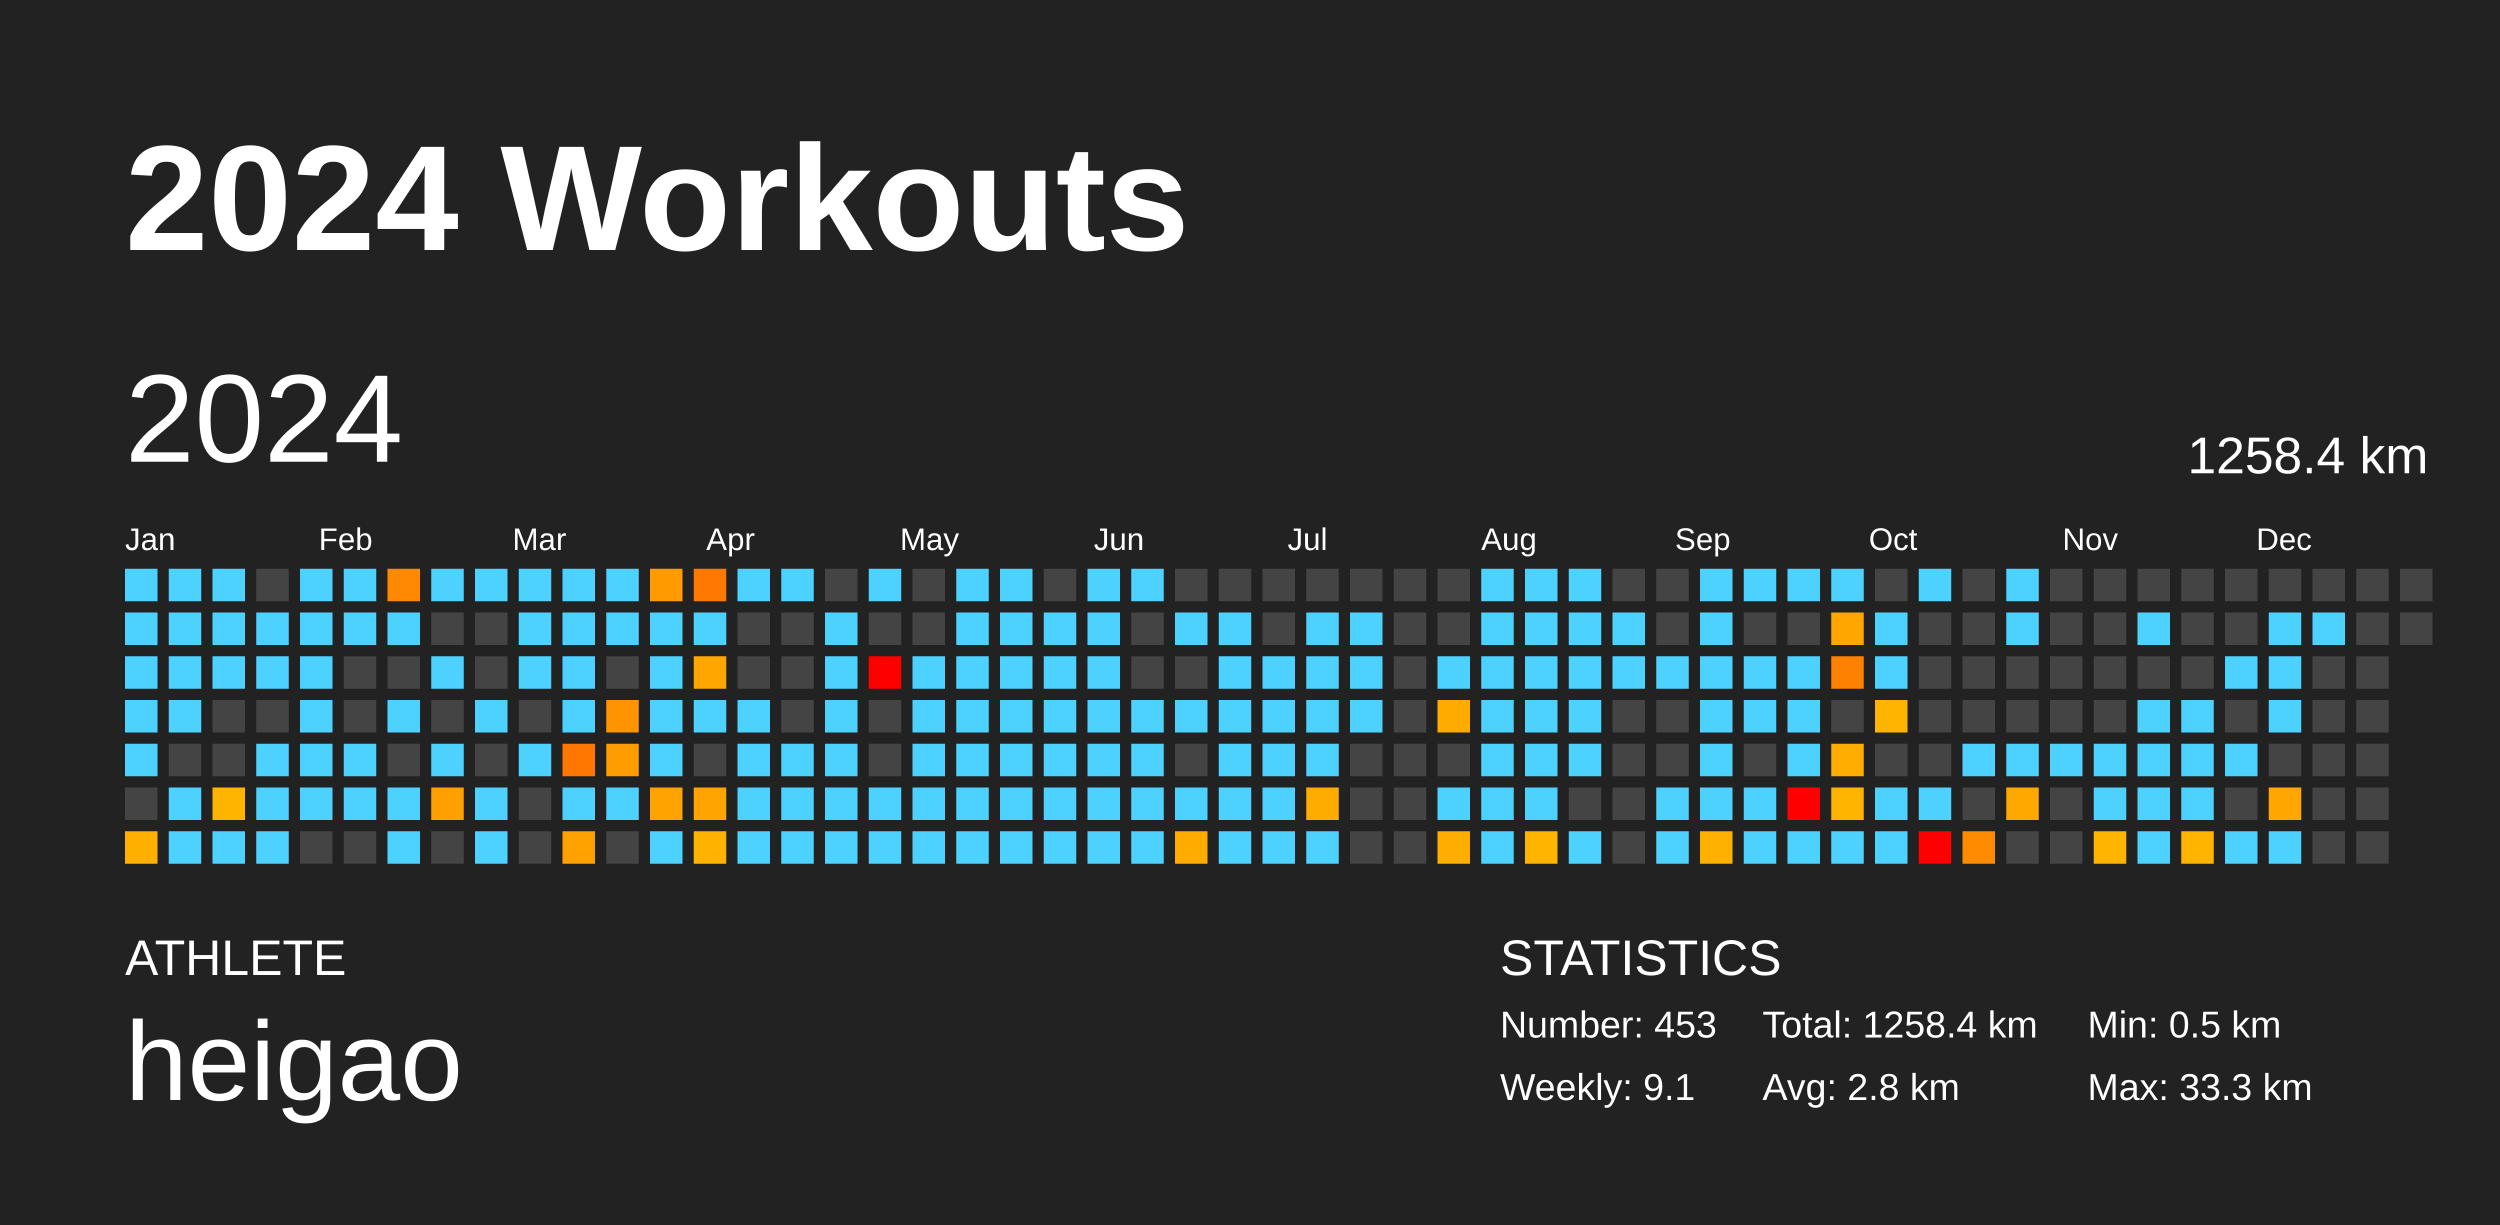
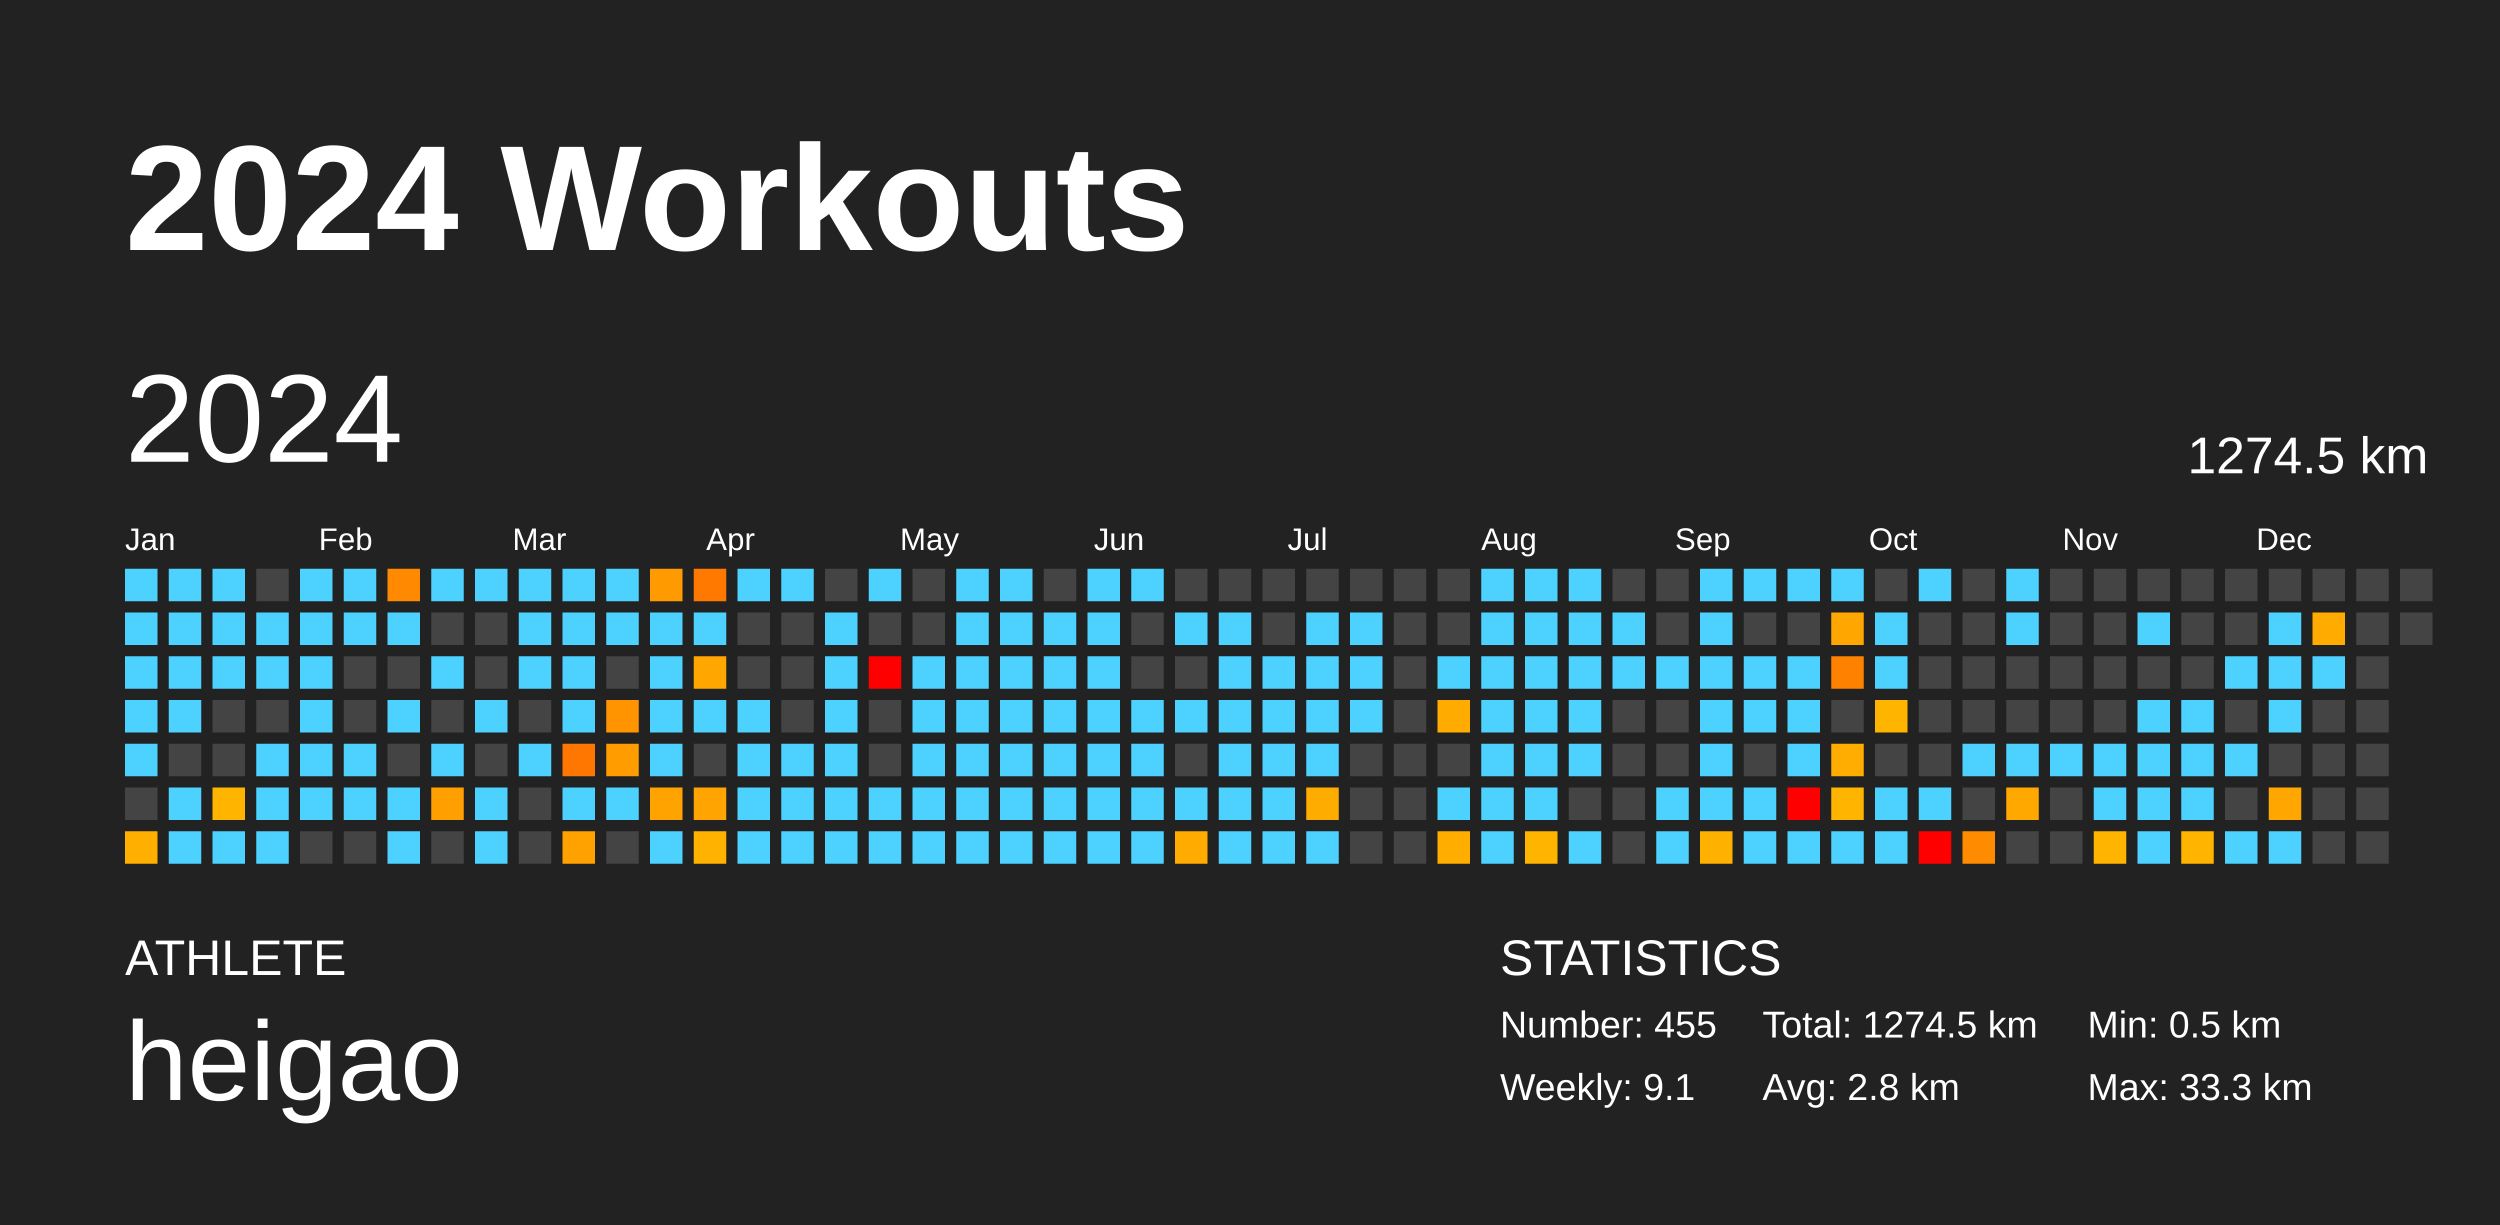
<svg xmlns="http://www.w3.org/2000/svg" baseProfile="full" height="98mm" version="1.1" viewBox="0,0,200,98" width="200mm">
  <defs />
  <rect fill="#222222" height="98" width="200" x="0" y="0" />
  <text fill="#FFFFFF" style="font-size:12px; font-family:Arial; font-weight:bold;" x="10" y="20">2024 Workouts</text>
  <text fill="#FFFFFF" style="font-size:4px; font-family:Arial" x="10" y="78">ATHLETE</text>
  <text fill="#FFFFFF" style="font-size:9px; font-family:Arial" x="10" y="88">heigao</text>
  <text fill="#FFFFFF" style="font-size:4px; font-family:Arial" x="120" y="78">STATISTICS</text>
-   <text fill="#FFFFFF" style="font-size:3px; font-family:Arial" x="120" y="83">Number: 453</text>
+   <text fill="#FFFFFF" style="font-size:3px; font-family:Arial" x="120" y="83">Number: 455</text>
  <text fill="#FFFFFF" style="font-size:3px; font-family:Arial" x="120" y="88">Weekly: 9.1</text>
-   <text fill="#FFFFFF" style="font-size:3px; font-family:Arial" x="141" y="83">Total: 1258.4 km</text>
+   <text fill="#FFFFFF" style="font-size:3px; font-family:Arial" x="141" y="83">Total: 1274.5 km</text>
  <text fill="#FFFFFF" style="font-size:3px; font-family:Arial" x="141" y="88">Avg: 2.8 km</text>
  <text fill="#FFFFFF" style="font-size:3px; font-family:Arial" x="167" y="83">Min: 0.5 km</text>
  <text fill="#FFFFFF" style="font-size:3px; font-family:Arial" x="167" y="88">Max: 33.3 km</text>
  <text dominant-baseline="hanging" fill="#FFFFFF" style="font-size:10.0px; font-family:Arial;" x="10" y="30">2024</text>
-   <text dominant-baseline="hanging" fill="#FFFFFF" style="font-size:4.125px; font-family:Arial;" x="175" y="35">1258.4 km</text>
+   <text dominant-baseline="hanging" fill="#FFFFFF" style="font-size:4.125px; font-family:Arial;" x="175" y="35">1274.5 km</text>
  <text fill="#FFFFFF" style="font-size:2.5px; font-family:Arial" x="10.0" y="44">Jan</text>
  <text fill="#FFFFFF" style="font-size:2.5px; font-family:Arial" x="25.5" y="44">Feb</text>
  <text fill="#FFFFFF" style="font-size:2.5px; font-family:Arial" x="41.0" y="44">Mar</text>
  <text fill="#FFFFFF" style="font-size:2.5px; font-family:Arial" x="56.5" y="44">Apr</text>
  <text fill="#FFFFFF" style="font-size:2.5px; font-family:Arial" x="72.0" y="44">May</text>
  <text fill="#FFFFFF" style="font-size:2.5px; font-family:Arial" x="87.5" y="44">Jun</text>
  <text fill="#FFFFFF" style="font-size:2.5px; font-family:Arial" x="103.0" y="44">Jul</text>
  <text fill="#FFFFFF" style="font-size:2.5px; font-family:Arial" x="118.5" y="44">Aug</text>
  <text fill="#FFFFFF" style="font-size:2.5px; font-family:Arial" x="134.0" y="44">Sep</text>
  <text fill="#FFFFFF" style="font-size:2.5px; font-family:Arial" x="149.5" y="44">Oct</text>
  <text fill="#FFFFFF" style="font-size:2.5px; font-family:Arial" x="165.0" y="44">Nov</text>
  <text fill="#FFFFFF" style="font-size:2.5px; font-family:Arial" x="180.5" y="44">Dec</text>
  <rect fill="#4dd2ff" height="2.6" width="2.6" x="10.0" y="45.5" />
  <rect fill="#4dd2ff" height="2.6" width="2.6" x="10.0" y="49.0" />
  <rect fill="#4dd2ff" height="2.6" width="2.6" x="10.0" y="52.5" />
  <rect fill="#4dd2ff" height="2.6" width="2.6" x="10.0" y="56.0" />
  <rect fill="#4dd2ff" height="2.6" width="2.6" x="10.0" y="59.5" />
  <rect fill="#444444" height="2.6" width="2.6" x="10.0" y="63.0" />
  <rect fill="#ffaf00" height="2.6" width="2.6" x="10.0" y="66.5" />
  <rect fill="#4dd2ff" height="2.6" width="2.6" x="13.5" y="45.5" />
  <rect fill="#4dd2ff" height="2.6" width="2.6" x="13.5" y="49.0" />
  <rect fill="#4dd2ff" height="2.6" width="2.6" x="13.5" y="52.5" />
  <rect fill="#4dd2ff" height="2.6" width="2.6" x="13.5" y="56.0" />
  <rect fill="#444444" height="2.6" width="2.6" x="13.5" y="59.5" />
  <rect fill="#4dd2ff" height="2.6" width="2.6" x="13.5" y="63.0" />
  <rect fill="#4dd2ff" height="2.6" width="2.6" x="13.5" y="66.5" />
  <rect fill="#4dd2ff" height="2.6" width="2.6" x="17.0" y="45.5" />
  <rect fill="#4dd2ff" height="2.6" width="2.6" x="17.0" y="49.0" />
  <rect fill="#4dd2ff" height="2.6" width="2.6" x="17.0" y="52.5" />
  <rect fill="#444444" height="2.6" width="2.6" x="17.0" y="56.0" />
  <rect fill="#444444" height="2.6" width="2.6" x="17.0" y="59.5" />
  <rect fill="#ffb400" height="2.6" width="2.6" x="17.0" y="63.0" />
  <rect fill="#4dd2ff" height="2.6" width="2.6" x="17.0" y="66.5" />
  <rect fill="#444444" height="2.6" width="2.6" x="20.5" y="45.5" />
  <rect fill="#4dd2ff" height="2.6" width="2.6" x="20.5" y="49.0" />
  <rect fill="#4dd2ff" height="2.6" width="2.6" x="20.5" y="52.5" />
  <rect fill="#444444" height="2.6" width="2.6" x="20.5" y="56.0" />
  <rect fill="#4dd2ff" height="2.6" width="2.6" x="20.5" y="59.5" />
  <rect fill="#4dd2ff" height="2.6" width="2.6" x="20.5" y="63.0" />
  <rect fill="#4dd2ff" height="2.6" width="2.6" x="20.5" y="66.5" />
  <rect fill="#4dd2ff" height="2.6" width="2.6" x="24.0" y="45.5" />
  <rect fill="#4dd2ff" height="2.6" width="2.6" x="24.0" y="49.0" />
  <rect fill="#4dd2ff" height="2.6" width="2.6" x="24.0" y="52.5" />
  <rect fill="#4dd2ff" height="2.6" width="2.6" x="24.0" y="56.0" />
  <rect fill="#4dd2ff" height="2.6" width="2.6" x="24.0" y="59.5" />
  <rect fill="#4dd2ff" height="2.6" width="2.6" x="24.0" y="63.0" />
  <rect fill="#444444" height="2.6" width="2.6" x="24.0" y="66.5" />
  <rect fill="#4dd2ff" height="2.6" width="2.6" x="27.5" y="45.5" />
  <rect fill="#4dd2ff" height="2.6" width="2.6" x="27.5" y="49.0" />
  <rect fill="#444444" height="2.6" width="2.6" x="27.5" y="52.5" />
  <rect fill="#444444" height="2.6" width="2.6" x="27.5" y="56.0" />
  <rect fill="#4dd2ff" height="2.6" width="2.6" x="27.5" y="59.5" />
  <rect fill="#4dd2ff" height="2.6" width="2.6" x="27.5" y="63.0" />
  <rect fill="#444444" height="2.6" width="2.6" x="27.5" y="66.5" />
  <rect fill="#ff8900" height="2.6" width="2.6" x="31.0" y="45.5" />
  <rect fill="#4dd2ff" height="2.6" width="2.6" x="31.0" y="49.0" />
  <rect fill="#444444" height="2.6" width="2.6" x="31.0" y="52.5" />
  <rect fill="#4dd2ff" height="2.6" width="2.6" x="31.0" y="56.0" />
  <rect fill="#444444" height="2.6" width="2.6" x="31.0" y="59.5" />
  <rect fill="#4dd2ff" height="2.6" width="2.6" x="31.0" y="63.0" />
  <rect fill="#4dd2ff" height="2.6" width="2.6" x="31.0" y="66.5" />
  <rect fill="#4dd2ff" height="2.6" width="2.6" x="34.5" y="45.5" />
  <rect fill="#444444" height="2.6" width="2.6" x="34.5" y="49.0" />
  <rect fill="#4dd2ff" height="2.6" width="2.6" x="34.5" y="52.5" />
  <rect fill="#444444" height="2.6" width="2.6" x="34.5" y="56.0" />
  <rect fill="#4dd2ff" height="2.6" width="2.6" x="34.5" y="59.5" />
  <rect fill="#ffa000" height="2.6" width="2.6" x="34.5" y="63.0" />
  <rect fill="#444444" height="2.6" width="2.6" x="34.5" y="66.5" />
  <rect fill="#4dd2ff" height="2.6" width="2.6" x="38.0" y="45.5" />
  <rect fill="#444444" height="2.6" width="2.6" x="38.0" y="49.0" />
  <rect fill="#444444" height="2.6" width="2.6" x="38.0" y="52.5" />
  <rect fill="#4dd2ff" height="2.6" width="2.6" x="38.0" y="56.0" />
  <rect fill="#444444" height="2.6" width="2.6" x="38.0" y="59.5" />
  <rect fill="#4dd2ff" height="2.6" width="2.6" x="38.0" y="63.0" />
  <rect fill="#4dd2ff" height="2.6" width="2.6" x="38.0" y="66.5" />
  <rect fill="#4dd2ff" height="2.6" width="2.6" x="41.5" y="45.5" />
  <rect fill="#4dd2ff" height="2.6" width="2.6" x="41.5" y="49.0" />
  <rect fill="#4dd2ff" height="2.6" width="2.6" x="41.5" y="52.5" />
  <rect fill="#444444" height="2.6" width="2.6" x="41.5" y="56.0" />
  <rect fill="#4dd2ff" height="2.6" width="2.6" x="41.5" y="59.5" />
  <rect fill="#444444" height="2.6" width="2.6" x="41.5" y="63.0" />
  <rect fill="#444444" height="2.6" width="2.6" x="41.5" y="66.5" />
  <rect fill="#4dd2ff" height="2.6" width="2.6" x="45.0" y="45.5" />
  <rect fill="#4dd2ff" height="2.6" width="2.6" x="45.0" y="49.0" />
  <rect fill="#4dd2ff" height="2.6" width="2.6" x="45.0" y="52.5" />
  <rect fill="#4dd2ff" height="2.6" width="2.6" x="45.0" y="56.0" />
  <rect fill="#ff7600" height="2.6" width="2.6" x="45.0" y="59.5" />
  <rect fill="#4dd2ff" height="2.6" width="2.6" x="45.0" y="63.0" />
  <rect fill="#ffa200" height="2.6" width="2.6" x="45.0" y="66.5" />
  <rect fill="#4dd2ff" height="2.6" width="2.6" x="48.5" y="45.5" />
  <rect fill="#4dd2ff" height="2.6" width="2.6" x="48.5" y="49.0" />
  <rect fill="#444444" height="2.6" width="2.6" x="48.5" y="52.5" />
  <rect fill="#ff9400" height="2.6" width="2.6" x="48.5" y="56.0" />
  <rect fill="#ff9c00" height="2.6" width="2.6" x="48.5" y="59.5" />
  <rect fill="#4dd2ff" height="2.6" width="2.6" x="48.5" y="63.0" />
  <rect fill="#444444" height="2.6" width="2.6" x="48.5" y="66.5" />
  <rect fill="#ff9b00" height="2.6" width="2.6" x="52.0" y="45.5" />
  <rect fill="#4dd2ff" height="2.6" width="2.6" x="52.0" y="49.0" />
  <rect fill="#4dd2ff" height="2.6" width="2.6" x="52.0" y="52.5" />
  <rect fill="#4dd2ff" height="2.6" width="2.6" x="52.0" y="56.0" />
  <rect fill="#4dd2ff" height="2.6" width="2.6" x="52.0" y="59.5" />
  <rect fill="#ffa300" height="2.6" width="2.6" x="52.0" y="63.0" />
  <rect fill="#4dd2ff" height="2.6" width="2.6" x="52.0" y="66.5" />
  <rect fill="#ff7800" height="2.6" width="2.6" x="55.5" y="45.5" />
  <rect fill="#4dd2ff" height="2.6" width="2.6" x="55.5" y="49.0" />
  <rect fill="#ffa600" height="2.6" width="2.6" x="55.5" y="52.5" />
  <rect fill="#4dd2ff" height="2.6" width="2.6" x="55.5" y="56.0" />
  <rect fill="#444444" height="2.6" width="2.6" x="55.5" y="59.5" />
  <rect fill="#ffa400" height="2.6" width="2.6" x="55.5" y="63.0" />
  <rect fill="#ffb300" height="2.6" width="2.6" x="55.5" y="66.5" />
  <rect fill="#4dd2ff" height="2.6" width="2.6" x="59.0" y="45.5" />
  <rect fill="#444444" height="2.6" width="2.6" x="59.0" y="49.0" />
  <rect fill="#444444" height="2.6" width="2.6" x="59.0" y="52.5" />
  <rect fill="#4dd2ff" height="2.6" width="2.6" x="59.0" y="56.0" />
  <rect fill="#4dd2ff" height="2.6" width="2.6" x="59.0" y="59.5" />
  <rect fill="#4dd2ff" height="2.6" width="2.6" x="59.0" y="63.0" />
  <rect fill="#4dd2ff" height="2.6" width="2.6" x="59.0" y="66.5" />
  <rect fill="#4dd2ff" height="2.6" width="2.6" x="62.5" y="45.5" />
  <rect fill="#444444" height="2.6" width="2.6" x="62.5" y="49.0" />
  <rect fill="#444444" height="2.6" width="2.6" x="62.5" y="52.5" />
  <rect fill="#444444" height="2.6" width="2.6" x="62.5" y="56.0" />
  <rect fill="#4dd2ff" height="2.6" width="2.6" x="62.5" y="59.5" />
  <rect fill="#4dd2ff" height="2.6" width="2.6" x="62.5" y="63.0" />
  <rect fill="#4dd2ff" height="2.6" width="2.6" x="62.5" y="66.5" />
  <rect fill="#444444" height="2.6" width="2.6" x="66.0" y="45.5" />
  <rect fill="#4dd2ff" height="2.6" width="2.6" x="66.0" y="49.0" />
  <rect fill="#4dd2ff" height="2.6" width="2.6" x="66.0" y="52.5" />
  <rect fill="#4dd2ff" height="2.6" width="2.6" x="66.0" y="56.0" />
  <rect fill="#4dd2ff" height="2.6" width="2.6" x="66.0" y="59.5" />
  <rect fill="#4dd2ff" height="2.6" width="2.6" x="66.0" y="63.0" />
  <rect fill="#4dd2ff" height="2.6" width="2.6" x="66.0" y="66.5" />
  <rect fill="#4dd2ff" height="2.6" width="2.6" x="69.5" y="45.5" />
  <rect fill="#444444" height="2.6" width="2.6" x="69.5" y="49.0" />
  <rect fill="red" height="2.6" width="2.6" x="69.5" y="52.5" />
  <rect fill="#444444" height="2.6" width="2.6" x="69.5" y="56.0" />
  <rect fill="#444444" height="2.6" width="2.6" x="69.5" y="59.5" />
  <rect fill="#4dd2ff" height="2.6" width="2.6" x="69.5" y="63.0" />
  <rect fill="#4dd2ff" height="2.6" width="2.6" x="69.5" y="66.5" />
  <rect fill="#444444" height="2.6" width="2.6" x="73.0" y="45.5" />
  <rect fill="#444444" height="2.6" width="2.6" x="73.0" y="49.0" />
  <rect fill="#4dd2ff" height="2.6" width="2.6" x="73.0" y="52.5" />
  <rect fill="#4dd2ff" height="2.6" width="2.6" x="73.0" y="56.0" />
  <rect fill="#4dd2ff" height="2.6" width="2.6" x="73.0" y="59.5" />
  <rect fill="#4dd2ff" height="2.6" width="2.6" x="73.0" y="63.0" />
  <rect fill="#4dd2ff" height="2.6" width="2.6" x="73.0" y="66.5" />
  <rect fill="#4dd2ff" height="2.6" width="2.6" x="76.5" y="45.5" />
  <rect fill="#4dd2ff" height="2.6" width="2.6" x="76.5" y="49.0" />
  <rect fill="#4dd2ff" height="2.6" width="2.6" x="76.5" y="52.5" />
  <rect fill="#4dd2ff" height="2.6" width="2.6" x="76.5" y="56.0" />
  <rect fill="#4dd2ff" height="2.6" width="2.6" x="76.5" y="59.5" />
  <rect fill="#4dd2ff" height="2.6" width="2.6" x="76.5" y="63.0" />
  <rect fill="#4dd2ff" height="2.6" width="2.6" x="76.5" y="66.5" />
  <rect fill="#4dd2ff" height="2.6" width="2.6" x="80.0" y="45.5" />
  <rect fill="#4dd2ff" height="2.6" width="2.6" x="80.0" y="49.0" />
  <rect fill="#4dd2ff" height="2.6" width="2.6" x="80.0" y="52.5" />
  <rect fill="#4dd2ff" height="2.6" width="2.6" x="80.0" y="56.0" />
  <rect fill="#4dd2ff" height="2.6" width="2.6" x="80.0" y="59.5" />
  <rect fill="#4dd2ff" height="2.6" width="2.6" x="80.0" y="63.0" />
  <rect fill="#4dd2ff" height="2.6" width="2.6" x="80.0" y="66.5" />
  <rect fill="#444444" height="2.6" width="2.6" x="83.5" y="45.5" />
  <rect fill="#4dd2ff" height="2.6" width="2.6" x="83.5" y="49.0" />
  <rect fill="#4dd2ff" height="2.6" width="2.6" x="83.5" y="52.5" />
  <rect fill="#4dd2ff" height="2.6" width="2.6" x="83.5" y="56.0" />
  <rect fill="#4dd2ff" height="2.6" width="2.6" x="83.5" y="59.5" />
  <rect fill="#4dd2ff" height="2.6" width="2.6" x="83.5" y="63.0" />
  <rect fill="#4dd2ff" height="2.6" width="2.6" x="83.5" y="66.5" />
  <rect fill="#4dd2ff" height="2.6" width="2.6" x="87.0" y="45.5" />
  <rect fill="#4dd2ff" height="2.6" width="2.6" x="87.0" y="49.0" />
  <rect fill="#4dd2ff" height="2.6" width="2.6" x="87.0" y="52.5" />
  <rect fill="#4dd2ff" height="2.6" width="2.6" x="87.0" y="56.0" />
  <rect fill="#4dd2ff" height="2.6" width="2.6" x="87.0" y="59.5" />
  <rect fill="#4dd2ff" height="2.6" width="2.6" x="87.0" y="63.0" />
  <rect fill="#4dd2ff" height="2.6" width="2.6" x="87.0" y="66.5" />
  <rect fill="#4dd2ff" height="2.6" width="2.6" x="90.5" y="45.5" />
  <rect fill="#444444" height="2.6" width="2.6" x="90.5" y="49.0" />
  <rect fill="#444444" height="2.6" width="2.6" x="90.5" y="52.5" />
  <rect fill="#4dd2ff" height="2.6" width="2.6" x="90.5" y="56.0" />
  <rect fill="#4dd2ff" height="2.6" width="2.6" x="90.5" y="59.5" />
  <rect fill="#4dd2ff" height="2.6" width="2.6" x="90.5" y="63.0" />
  <rect fill="#4dd2ff" height="2.6" width="2.6" x="90.5" y="66.5" />
  <rect fill="#444444" height="2.6" width="2.6" x="94.0" y="45.5" />
  <rect fill="#4dd2ff" height="2.6" width="2.6" x="94.0" y="49.0" />
  <rect fill="#444444" height="2.6" width="2.6" x="94.0" y="52.5" />
  <rect fill="#4dd2ff" height="2.6" width="2.6" x="94.0" y="56.0" />
  <rect fill="#444444" height="2.6" width="2.6" x="94.0" y="59.5" />
  <rect fill="#4dd2ff" height="2.6" width="2.6" x="94.0" y="63.0" />
  <rect fill="#ffab00" height="2.6" width="2.6" x="94.0" y="66.5" />
  <rect fill="#444444" height="2.6" width="2.6" x="97.5" y="45.5" />
  <rect fill="#4dd2ff" height="2.6" width="2.6" x="97.5" y="49.0" />
  <rect fill="#4dd2ff" height="2.6" width="2.6" x="97.5" y="52.5" />
  <rect fill="#4dd2ff" height="2.6" width="2.6" x="97.5" y="56.0" />
  <rect fill="#4dd2ff" height="2.6" width="2.6" x="97.5" y="59.5" />
  <rect fill="#4dd2ff" height="2.6" width="2.6" x="97.5" y="63.0" />
  <rect fill="#4dd2ff" height="2.6" width="2.6" x="97.5" y="66.5" />
  <rect fill="#444444" height="2.6" width="2.6" x="101.0" y="45.5" />
  <rect fill="#444444" height="2.6" width="2.6" x="101.0" y="49.0" />
  <rect fill="#4dd2ff" height="2.6" width="2.6" x="101.0" y="52.5" />
  <rect fill="#4dd2ff" height="2.6" width="2.6" x="101.0" y="56.0" />
  <rect fill="#4dd2ff" height="2.6" width="2.6" x="101.0" y="59.5" />
  <rect fill="#4dd2ff" height="2.6" width="2.6" x="101.0" y="63.0" />
  <rect fill="#4dd2ff" height="2.6" width="2.6" x="101.0" y="66.5" />
  <rect fill="#444444" height="2.6" width="2.6" x="104.5" y="45.5" />
  <rect fill="#4dd2ff" height="2.6" width="2.6" x="104.5" y="49.0" />
  <rect fill="#4dd2ff" height="2.6" width="2.6" x="104.5" y="52.5" />
  <rect fill="#4dd2ff" height="2.6" width="2.6" x="104.5" y="56.0" />
  <rect fill="#4dd2ff" height="2.6" width="2.6" x="104.5" y="59.5" />
  <rect fill="#ffac00" height="2.6" width="2.6" x="104.5" y="63.0" />
  <rect fill="#4dd2ff" height="2.6" width="2.6" x="104.5" y="66.5" />
  <rect fill="#444444" height="2.6" width="2.6" x="108.0" y="45.5" />
  <rect fill="#4dd2ff" height="2.6" width="2.6" x="108.0" y="49.0" />
  <rect fill="#4dd2ff" height="2.6" width="2.6" x="108.0" y="52.5" />
  <rect fill="#4dd2ff" height="2.6" width="2.6" x="108.0" y="56.0" />
  <rect fill="#444444" height="2.6" width="2.6" x="108.0" y="59.5" />
  <rect fill="#444444" height="2.6" width="2.6" x="108.0" y="63.0" />
  <rect fill="#444444" height="2.6" width="2.6" x="108.0" y="66.5" />
  <rect fill="#444444" height="2.6" width="2.6" x="111.5" y="45.5" />
  <rect fill="#444444" height="2.6" width="2.6" x="111.5" y="49.0" />
  <rect fill="#444444" height="2.6" width="2.6" x="111.5" y="52.5" />
  <rect fill="#444444" height="2.6" width="2.6" x="111.5" y="56.0" />
  <rect fill="#444444" height="2.6" width="2.6" x="111.5" y="59.5" />
  <rect fill="#444444" height="2.6" width="2.6" x="111.5" y="63.0" />
  <rect fill="#444444" height="2.6" width="2.6" x="111.5" y="66.5" />
  <rect fill="#444444" height="2.6" width="2.6" x="115.0" y="45.5" />
  <rect fill="#444444" height="2.6" width="2.6" x="115.0" y="49.0" />
  <rect fill="#4dd2ff" height="2.6" width="2.6" x="115.0" y="52.5" />
  <rect fill="#ffab00" height="2.6" width="2.6" x="115.0" y="56.0" />
  <rect fill="#444444" height="2.6" width="2.6" x="115.0" y="59.5" />
  <rect fill="#4dd2ff" height="2.6" width="2.6" x="115.0" y="63.0" />
  <rect fill="#ffae00" height="2.6" width="2.6" x="115.0" y="66.5" />
  <rect fill="#4dd2ff" height="2.6" width="2.6" x="118.5" y="45.5" />
  <rect fill="#4dd2ff" height="2.6" width="2.6" x="118.5" y="49.0" />
  <rect fill="#4dd2ff" height="2.6" width="2.6" x="118.5" y="52.5" />
  <rect fill="#4dd2ff" height="2.6" width="2.6" x="118.5" y="56.0" />
  <rect fill="#4dd2ff" height="2.6" width="2.6" x="118.5" y="59.5" />
  <rect fill="#4dd2ff" height="2.6" width="2.6" x="118.5" y="63.0" />
  <rect fill="#4dd2ff" height="2.6" width="2.6" x="118.5" y="66.5" />
  <rect fill="#4dd2ff" height="2.6" width="2.6" x="122.0" y="45.5" />
  <rect fill="#4dd2ff" height="2.6" width="2.6" x="122.0" y="49.0" />
  <rect fill="#4dd2ff" height="2.6" width="2.6" x="122.0" y="52.5" />
  <rect fill="#4dd2ff" height="2.6" width="2.6" x="122.0" y="56.0" />
  <rect fill="#4dd2ff" height="2.6" width="2.6" x="122.0" y="59.5" />
  <rect fill="#4dd2ff" height="2.6" width="2.6" x="122.0" y="63.0" />
  <rect fill="#ffb500" height="2.6" width="2.6" x="122.0" y="66.5" />
  <rect fill="#4dd2ff" height="2.6" width="2.6" x="125.5" y="45.5" />
  <rect fill="#4dd2ff" height="2.6" width="2.6" x="125.5" y="49.0" />
  <rect fill="#4dd2ff" height="2.6" width="2.6" x="125.5" y="52.5" />
  <rect fill="#4dd2ff" height="2.6" width="2.6" x="125.5" y="56.0" />
  <rect fill="#4dd2ff" height="2.6" width="2.6" x="125.5" y="59.5" />
  <rect fill="#444444" height="2.6" width="2.6" x="125.5" y="63.0" />
  <rect fill="#4dd2ff" height="2.6" width="2.6" x="125.5" y="66.5" />
  <rect fill="#444444" height="2.6" width="2.6" x="129.0" y="45.5" />
  <rect fill="#4dd2ff" height="2.6" width="2.6" x="129.0" y="49.0" />
  <rect fill="#4dd2ff" height="2.6" width="2.6" x="129.0" y="52.5" />
  <rect fill="#444444" height="2.6" width="2.6" x="129.0" y="56.0" />
  <rect fill="#444444" height="2.6" width="2.6" x="129.0" y="59.5" />
  <rect fill="#444444" height="2.6" width="2.6" x="129.0" y="63.0" />
  <rect fill="#444444" height="2.6" width="2.6" x="129.0" y="66.5" />
  <rect fill="#444444" height="2.6" width="2.6" x="132.5" y="45.5" />
  <rect fill="#444444" height="2.6" width="2.6" x="132.5" y="49.0" />
  <rect fill="#4dd2ff" height="2.6" width="2.6" x="132.5" y="52.5" />
  <rect fill="#444444" height="2.6" width="2.6" x="132.5" y="56.0" />
  <rect fill="#444444" height="2.6" width="2.6" x="132.5" y="59.5" />
  <rect fill="#4dd2ff" height="2.6" width="2.6" x="132.5" y="63.0" />
  <rect fill="#4dd2ff" height="2.6" width="2.6" x="132.5" y="66.5" />
  <rect fill="#4dd2ff" height="2.6" width="2.6" x="136.0" y="45.5" />
  <rect fill="#4dd2ff" height="2.6" width="2.6" x="136.0" y="49.0" />
  <rect fill="#4dd2ff" height="2.6" width="2.6" x="136.0" y="52.5" />
  <rect fill="#4dd2ff" height="2.6" width="2.6" x="136.0" y="56.0" />
  <rect fill="#4dd2ff" height="2.6" width="2.6" x="136.0" y="59.5" />
  <rect fill="#4dd2ff" height="2.6" width="2.6" x="136.0" y="63.0" />
  <rect fill="#ffb100" height="2.6" width="2.6" x="136.0" y="66.5" />
  <rect fill="#4dd2ff" height="2.6" width="2.6" x="139.5" y="45.5" />
  <rect fill="#444444" height="2.6" width="2.6" x="139.5" y="49.0" />
  <rect fill="#4dd2ff" height="2.6" width="2.6" x="139.5" y="52.5" />
  <rect fill="#4dd2ff" height="2.6" width="2.6" x="139.5" y="56.0" />
  <rect fill="#444444" height="2.6" width="2.6" x="139.5" y="59.5" />
  <rect fill="#4dd2ff" height="2.6" width="2.6" x="139.5" y="63.0" />
  <rect fill="#4dd2ff" height="2.6" width="2.6" x="139.5" y="66.5" />
  <rect fill="#4dd2ff" height="2.6" width="2.6" x="143.0" y="45.5" />
  <rect fill="#444444" height="2.6" width="2.6" x="143.0" y="49.0" />
  <rect fill="#4dd2ff" height="2.6" width="2.6" x="143.0" y="52.5" />
  <rect fill="#4dd2ff" height="2.6" width="2.6" x="143.0" y="56.0" />
  <rect fill="#4dd2ff" height="2.6" width="2.6" x="143.0" y="59.5" />
  <rect fill="red" height="2.6" width="2.6" x="143.0" y="63.0" />
  <rect fill="#4dd2ff" height="2.6" width="2.6" x="143.0" y="66.5" />
  <rect fill="#4dd2ff" height="2.6" width="2.6" x="146.5" y="45.5" />
  <rect fill="#ffa700" height="2.6" width="2.6" x="146.5" y="49.0" />
  <rect fill="#ff8100" height="2.6" width="2.6" x="146.5" y="52.5" />
  <rect fill="#444444" height="2.6" width="2.6" x="146.5" y="56.0" />
  <rect fill="#ffad00" height="2.6" width="2.6" x="146.5" y="59.5" />
  <rect fill="#ffb500" height="2.6" width="2.6" x="146.5" y="63.0" />
  <rect fill="#4dd2ff" height="2.6" width="2.6" x="146.5" y="66.5" />
  <rect fill="#444444" height="2.6" width="2.6" x="150.0" y="45.5" />
  <rect fill="#4dd2ff" height="2.6" width="2.6" x="150.0" y="49.0" />
  <rect fill="#4dd2ff" height="2.6" width="2.6" x="150.0" y="52.5" />
  <rect fill="#ffb500" height="2.6" width="2.6" x="150.0" y="56.0" />
  <rect fill="#444444" height="2.6" width="2.6" x="150.0" y="59.5" />
  <rect fill="#4dd2ff" height="2.6" width="2.6" x="150.0" y="63.0" />
  <rect fill="#4dd2ff" height="2.6" width="2.6" x="150.0" y="66.5" />
  <rect fill="#4dd2ff" height="2.6" width="2.6" x="153.5" y="45.5" />
  <rect fill="#444444" height="2.6" width="2.6" x="153.5" y="49.0" />
  <rect fill="#444444" height="2.6" width="2.6" x="153.5" y="52.5" />
  <rect fill="#444444" height="2.6" width="2.6" x="153.5" y="56.0" />
  <rect fill="#444444" height="2.6" width="2.6" x="153.5" y="59.5" />
  <rect fill="#4dd2ff" height="2.6" width="2.6" x="153.5" y="63.0" />
  <rect fill="red" height="2.6" width="2.6" x="153.5" y="66.5" />
  <rect fill="#444444" height="2.6" width="2.6" x="157.0" y="45.5" />
  <rect fill="#444444" height="2.6" width="2.6" x="157.0" y="49.0" />
  <rect fill="#444444" height="2.6" width="2.6" x="157.0" y="52.5" />
  <rect fill="#444444" height="2.6" width="2.6" x="157.0" y="56.0" />
  <rect fill="#4dd2ff" height="2.6" width="2.6" x="157.0" y="59.5" />
  <rect fill="#444444" height="2.6" width="2.6" x="157.0" y="63.0" />
  <rect fill="#ff8b00" height="2.6" width="2.6" x="157.0" y="66.5" />
  <rect fill="#4dd2ff" height="2.6" width="2.6" x="160.5" y="45.5" />
  <rect fill="#4dd2ff" height="2.6" width="2.6" x="160.5" y="49.0" />
  <rect fill="#444444" height="2.6" width="2.6" x="160.5" y="52.5" />
  <rect fill="#444444" height="2.6" width="2.6" x="160.5" y="56.0" />
  <rect fill="#4dd2ff" height="2.6" width="2.6" x="160.5" y="59.5" />
  <rect fill="#ffa900" height="2.6" width="2.6" x="160.5" y="63.0" />
  <rect fill="#444444" height="2.6" width="2.6" x="160.5" y="66.5" />
  <rect fill="#444444" height="2.6" width="2.6" x="164.0" y="45.5" />
  <rect fill="#444444" height="2.6" width="2.6" x="164.0" y="49.0" />
  <rect fill="#444444" height="2.6" width="2.6" x="164.0" y="52.5" />
  <rect fill="#444444" height="2.6" width="2.6" x="164.0" y="56.0" />
  <rect fill="#4dd2ff" height="2.6" width="2.6" x="164.0" y="59.5" />
  <rect fill="#444444" height="2.6" width="2.6" x="164.0" y="63.0" />
  <rect fill="#444444" height="2.6" width="2.6" x="164.0" y="66.5" />
  <rect fill="#444444" height="2.6" width="2.6" x="167.5" y="45.5" />
  <rect fill="#444444" height="2.6" width="2.6" x="167.5" y="49.0" />
  <rect fill="#444444" height="2.6" width="2.6" x="167.5" y="52.5" />
  <rect fill="#444444" height="2.6" width="2.6" x="167.5" y="56.0" />
  <rect fill="#4dd2ff" height="2.6" width="2.6" x="167.5" y="59.5" />
  <rect fill="#4dd2ff" height="2.6" width="2.6" x="167.5" y="63.0" />
  <rect fill="#ffb500" height="2.6" width="2.6" x="167.5" y="66.5" />
  <rect fill="#444444" height="2.6" width="2.6" x="171.0" y="45.5" />
  <rect fill="#4dd2ff" height="2.6" width="2.6" x="171.0" y="49.0" />
  <rect fill="#444444" height="2.6" width="2.6" x="171.0" y="52.5" />
  <rect fill="#4dd2ff" height="2.6" width="2.6" x="171.0" y="56.0" />
  <rect fill="#4dd2ff" height="2.6" width="2.6" x="171.0" y="59.5" />
  <rect fill="#4dd2ff" height="2.6" width="2.6" x="171.0" y="63.0" />
  <rect fill="#4dd2ff" height="2.6" width="2.6" x="171.0" y="66.5" />
  <rect fill="#444444" height="2.6" width="2.6" x="174.5" y="45.5" />
  <rect fill="#444444" height="2.6" width="2.6" x="174.5" y="49.0" />
  <rect fill="#444444" height="2.6" width="2.6" x="174.5" y="52.5" />
  <rect fill="#4dd2ff" height="2.6" width="2.6" x="174.5" y="56.0" />
  <rect fill="#4dd2ff" height="2.6" width="2.6" x="174.5" y="59.5" />
  <rect fill="#4dd2ff" height="2.6" width="2.6" x="174.5" y="63.0" />
  <rect fill="#ffb500" height="2.6" width="2.6" x="174.5" y="66.5" />
  <rect fill="#444444" height="2.6" width="2.6" x="178.0" y="45.5" />
  <rect fill="#444444" height="2.6" width="2.6" x="178.0" y="49.0" />
  <rect fill="#4dd2ff" height="2.6" width="2.6" x="178.0" y="52.5" />
  <rect fill="#444444" height="2.6" width="2.6" x="178.0" y="56.0" />
  <rect fill="#4dd2ff" height="2.6" width="2.6" x="178.0" y="59.5" />
  <rect fill="#444444" height="2.6" width="2.6" x="178.0" y="63.0" />
  <rect fill="#4dd2ff" height="2.6" width="2.6" x="178.0" y="66.5" />
  <rect fill="#444444" height="2.6" width="2.6" x="181.5" y="45.5" />
  <rect fill="#4dd2ff" height="2.6" width="2.6" x="181.5" y="49.0" />
  <rect fill="#4dd2ff" height="2.6" width="2.6" x="181.5" y="52.5" />
  <rect fill="#4dd2ff" height="2.6" width="2.6" x="181.5" y="56.0" />
  <rect fill="#444444" height="2.6" width="2.6" x="181.5" y="59.5" />
  <rect fill="#ffa600" height="2.6" width="2.6" x="181.5" y="63.0" />
  <rect fill="#4dd2ff" height="2.6" width="2.6" x="181.5" y="66.5" />
  <rect fill="#444444" height="2.6" width="2.6" x="185.0" y="45.5" />
-   <rect fill="#4dd2ff" height="2.6" width="2.6" x="185.0" y="49.0" />
-   <rect fill="#444444" height="2.6" width="2.6" x="185.0" y="52.5" />
+   <rect fill="#ffab00" height="2.6" width="2.6" x="185.0" y="49.0" />
+   <rect fill="#4dd2ff" height="2.6" width="2.6" x="185.0" y="52.5" />
  <rect fill="#444444" height="2.6" width="2.6" x="185.0" y="56.0" />
  <rect fill="#444444" height="2.6" width="2.6" x="185.0" y="59.5" />
  <rect fill="#444444" height="2.6" width="2.6" x="185.0" y="63.0" />
  <rect fill="#444444" height="2.6" width="2.6" x="185.0" y="66.5" />
  <rect fill="#444444" height="2.6" width="2.6" x="188.5" y="45.5" />
  <rect fill="#444444" height="2.6" width="2.6" x="188.5" y="49.0" />
  <rect fill="#444444" height="2.6" width="2.6" x="188.5" y="52.5" />
  <rect fill="#444444" height="2.6" width="2.6" x="188.5" y="56.0" />
  <rect fill="#444444" height="2.6" width="2.6" x="188.5" y="59.5" />
  <rect fill="#444444" height="2.6" width="2.6" x="188.5" y="63.0" />
  <rect fill="#444444" height="2.6" width="2.6" x="188.5" y="66.5" />
  <rect fill="#444444" height="2.6" width="2.6" x="192.0" y="45.5" />
  <rect fill="#444444" height="2.6" width="2.6" x="192.0" y="49.0" />
</svg>
